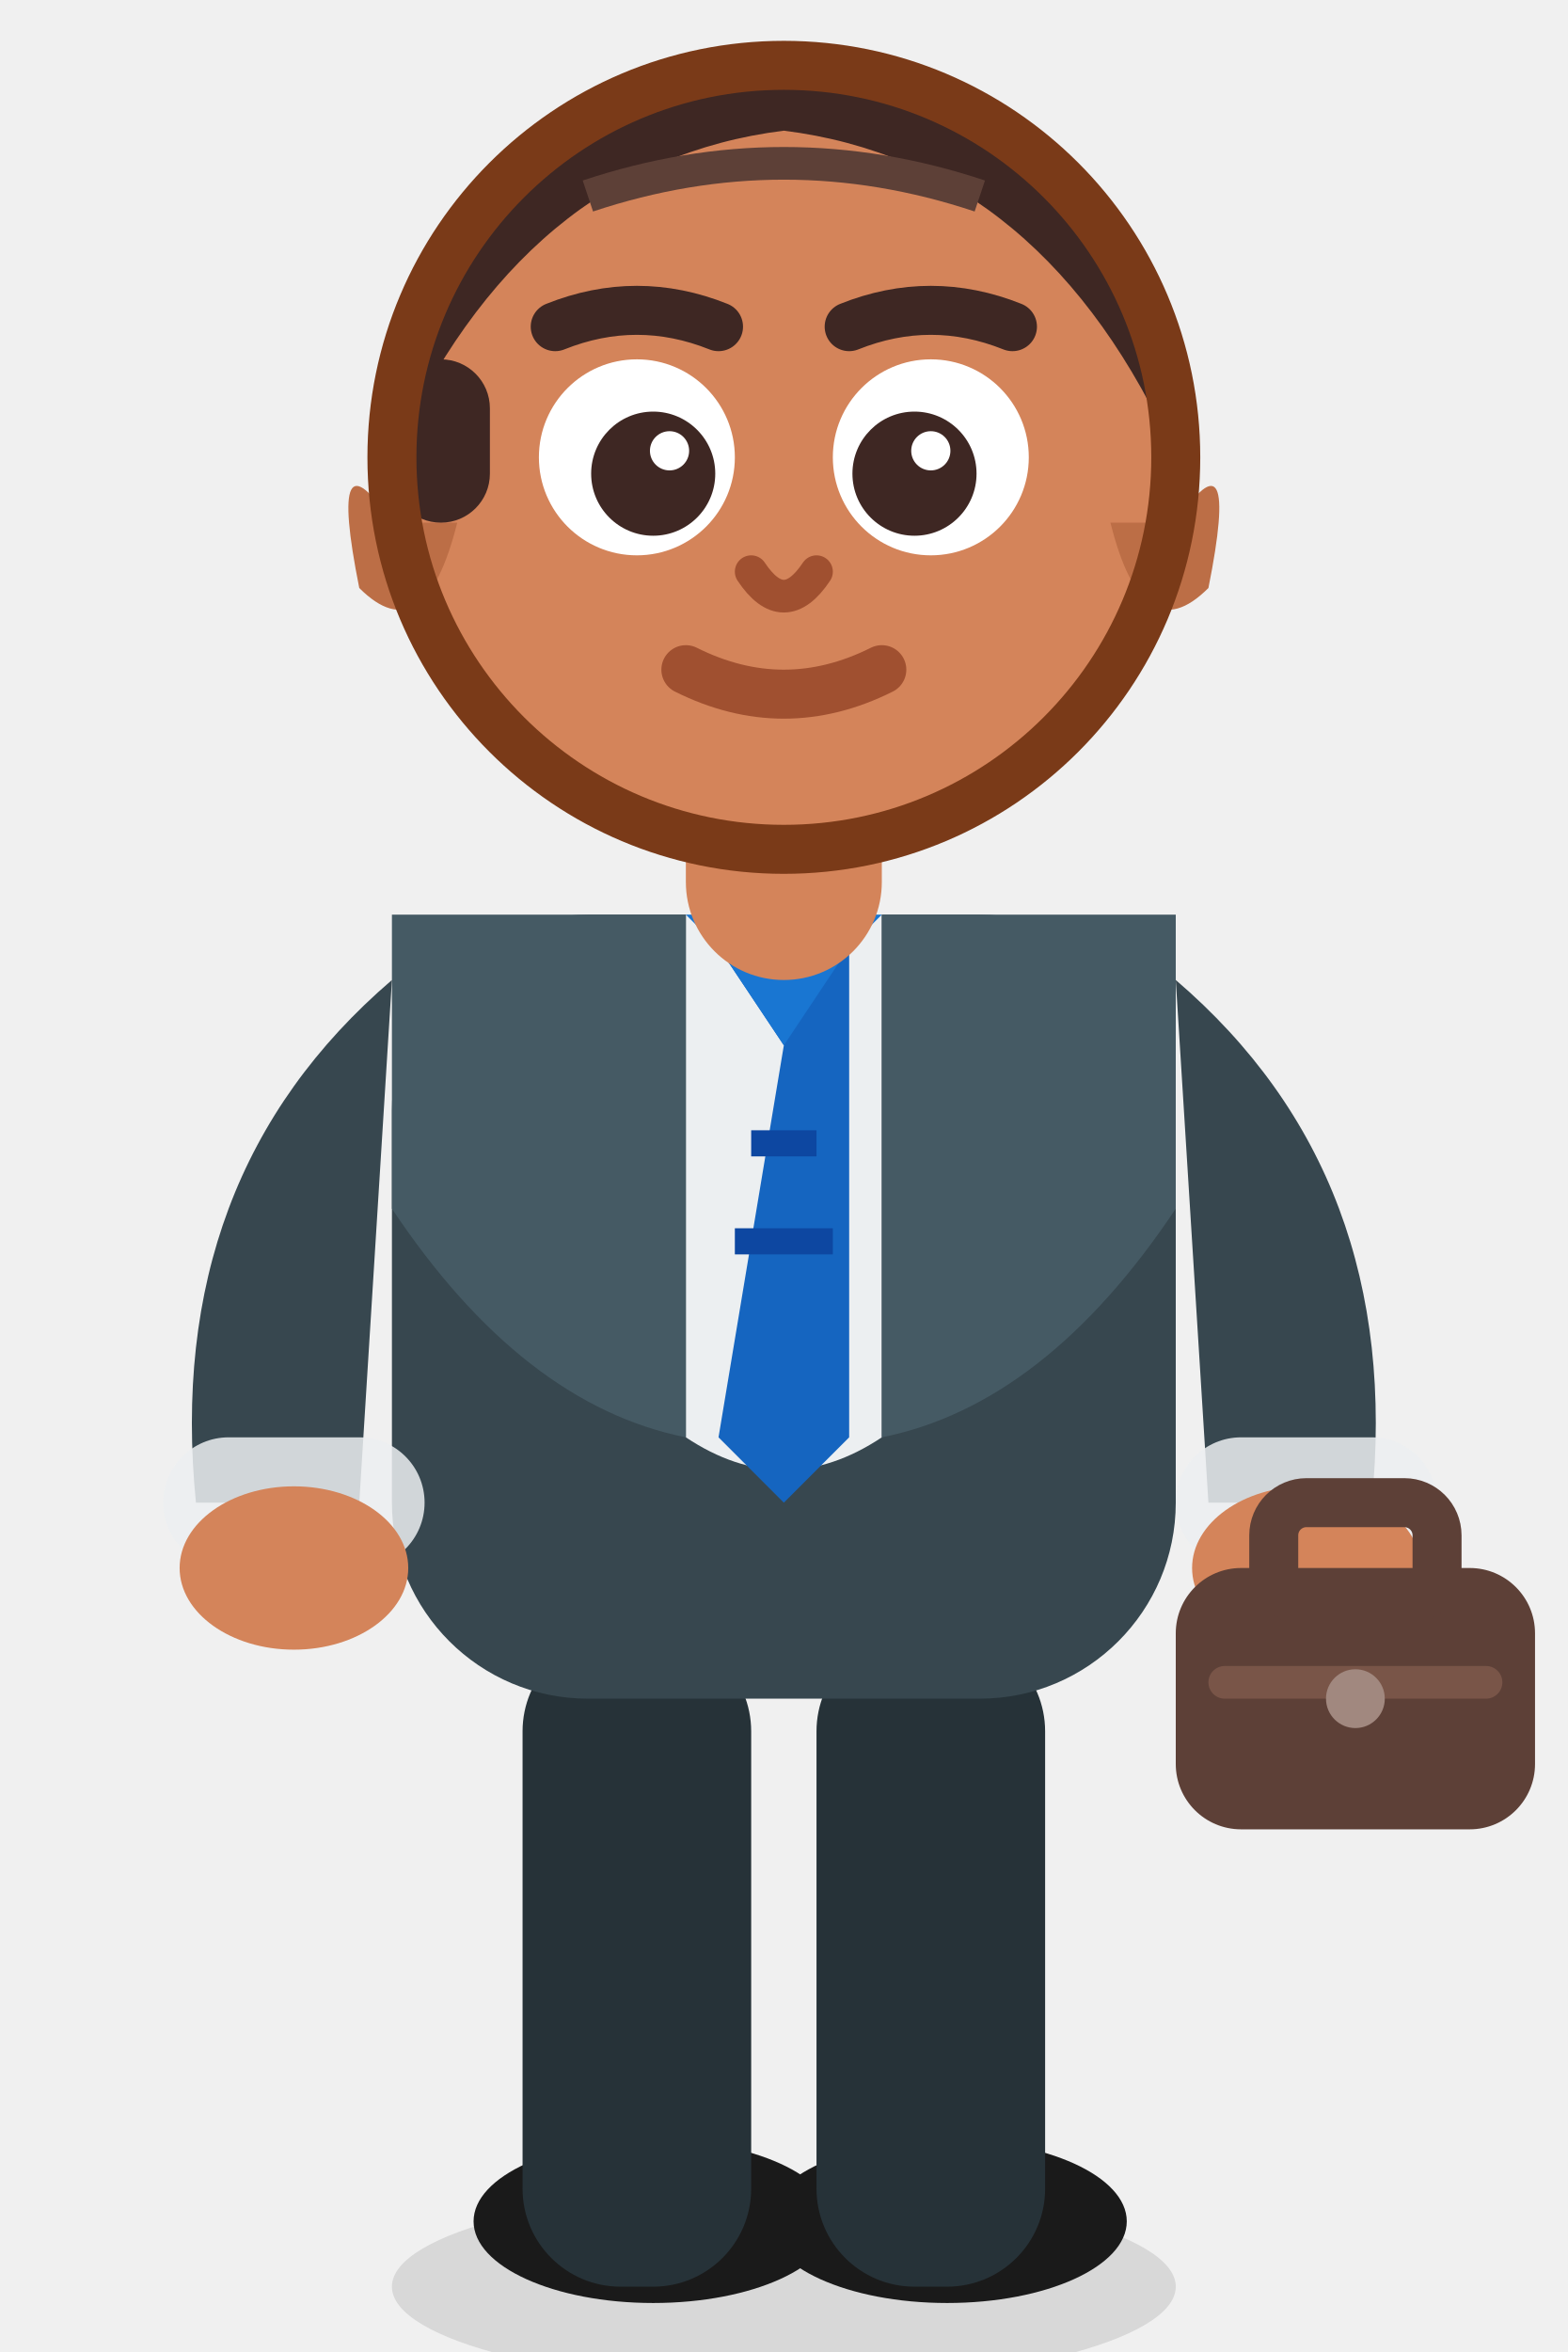
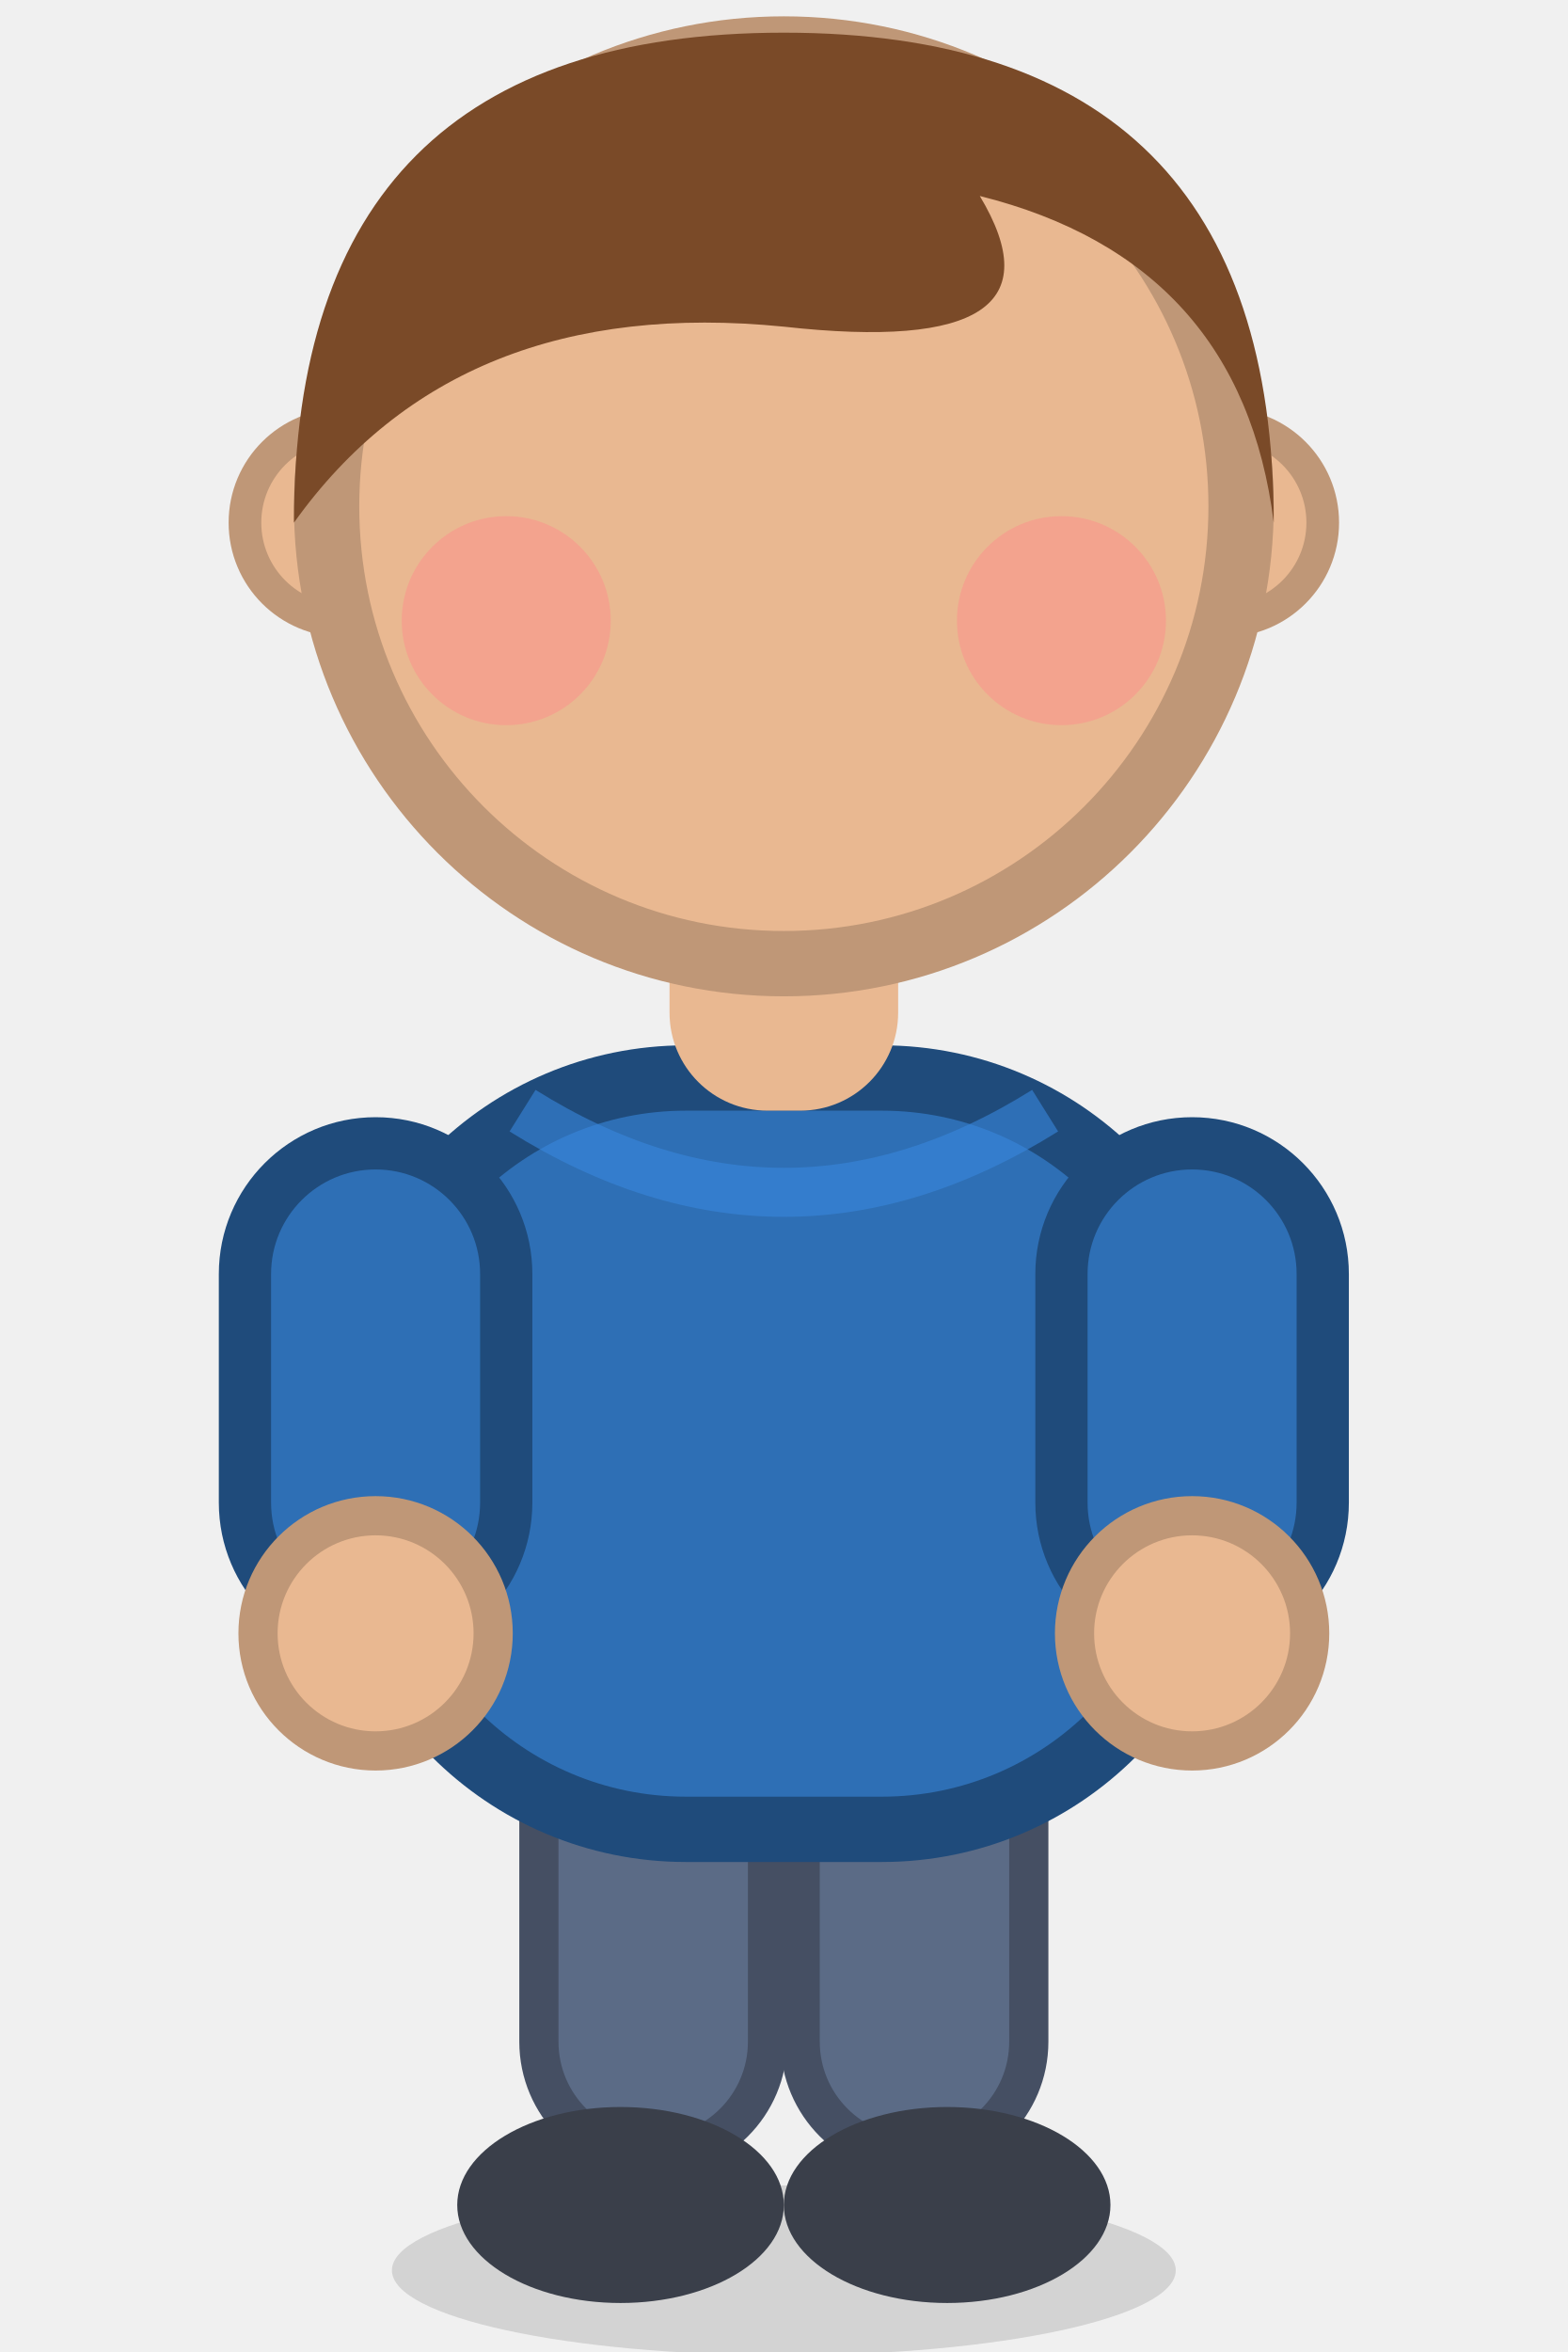
<svg xmlns="http://www.w3.org/2000/svg" viewBox="0 0 48 72">
-   <ellipse cx="24" cy="70" rx="12" ry="3" fill="#0000001A" />
-   <ellipse cx="20" cy="68" rx="5.5" ry="2.5" fill="#1A1A1A" />
-   <ellipse cx="29" cy="68" rx="5.5" ry="2.5" fill="#1A1A1A" />
-   <rect x="16" y="50" width="7" height="20" rx="3" fill="#263238" />
-   <rect x="25" y="50" width="7" height="20" rx="3" fill="#263238" />
-   <rect x="12" y="28" width="24" height="24" rx="6" fill="#37474F" />
-   <path d="M21 28 L27 28 L27 44 Q24 46 21 44 Z" fill="#ECEFF1" />
-   <path d="M12 28 L21 28 L21 44 Q16 43 12 37 Z" fill="#455A64" />
-   <path d="M36 28 L27 28 L27 44 Q32 43 36 37 Z" fill="#455A64" />
-   <polygon points="22,29 24,32 22,44 24,46 26,44 26,29" fill="#1565C0" />
-   <polygon points="21,28 27,28 26,29 24,32 22,29" fill="#1976D2" />
-   <path d="M23 35 L25 35" stroke="#0D47A1" stroke-width="0.8" />
-   <path d="M22.5 38 L25.5 38" stroke="#0D47A1" stroke-width="0.8" />
-   <path d="M12 30 Q5 36 6 46 L11 46 L12 30 Z" fill="#37474F" />
-   <rect x="5" y="44" width="8" height="4" rx="2" fill="#ECEFF1" opacity="0.85" />
-   <ellipse cx="9" cy="48" rx="3.5" ry="2.5" fill="#D4845A" />
-   <path d="M36 30 Q43 36 42 46 L37 46 L36 30 Z" fill="#37474F" />
-   <rect x="36" y="44" width="8" height="4" rx="2" fill="#ECEFF1" opacity="0.85" />
-   <ellipse cx="40" cy="48" rx="3.5" ry="2.5" fill="#D4845A" />
-   <rect x="36" y="48" width="11" height="8" rx="2" fill="#5D4037" />
-   <rect x="39" y="46" width="5" height="3" rx="1" fill="none" stroke="#5D4037" stroke-width="1.5" />
-   <rect x="37" y="51" width="9" height="1" rx="0.5" fill="#795548" />
-   <circle cx="41.5" cy="52" r="0.9" fill="#A1887F" />
-   <rect x="21" y="22" width="6" height="8" rx="3" fill="#D4845A" />
-   <circle cx="24" cy="14" r="12" fill="#D4845A" />
-   <path d="M12 16 Q10 13 11 18 Q13 20 14 16 Z" fill="#BC6E46" />
-   <path d="M36 16 Q38 13 37 18 Q35 20 34 16 Z" fill="#BC6E46" />
-   <path d="M12 11 Q13 3 24 2 Q35 3 36 11 L36 14 Q32 5 24 4 Q16 5 12 14 Z" fill="#3E2723" />
-   <rect x="12" y="11" width="3" height="5" rx="1.5" fill="#3E2723" />
-   <path d="M18 6 Q24 4 30 6" fill="none" stroke="#5D4037" stroke-width="1" />
-   <circle cx="19.5" cy="14" r="3" fill="white" />
-   <circle cx="20" cy="14.5" r="1.9" fill="#3E2723" />
-   <circle cx="20.5" cy="13.8" r="0.6" fill="white" />
-   <circle cx="28.5" cy="14" r="3" fill="white" />
-   <circle cx="28" cy="14.5" r="1.9" fill="#3E2723" />
-   <circle cx="28.5" cy="13.8" r="0.6" fill="white" />
-   <path d="M17 10 Q19.5 9 22 10" stroke="#3E2723" stroke-width="1.5" fill="none" stroke-linecap="round" />
-   <path d="M26 10 Q28.5 9 31 10" stroke="#3E2723" stroke-width="1.5" fill="none" stroke-linecap="round" />
-   <path d="M23 17.5 Q24 19 25 17.5" stroke="#A05030" stroke-width="1" fill="none" stroke-linecap="round" />
-   <path d="M21 20.5 Q24 22 27 20.5" stroke="#A05030" stroke-width="1.5" fill="none" stroke-linecap="round" />
-   <circle cx="24" cy="14" r="12" fill="none" stroke="#7A3A18" stroke-width="1.5" />
+   <ellipse cx="24" cy="69.5" rx="12" ry="2.6" fill="#0000001f" />
+   <rect x="16.5" y="50" width="7" height="16" rx="3.5" fill="#5B6B86" stroke="#454f63" stroke-width="1.2" />
+   <rect x="24.5" y="50" width="7" height="16" rx="3.5" fill="#5B6B86" stroke="#454f63" stroke-width="1.2" />
+   <ellipse cx="19" cy="67.5" rx="5" ry="3" fill="#3a3f4a" />
+   <ellipse cx="29" cy="67.5" rx="5" ry="3" fill="#3a3f4a" />
+   <rect x="11" y="33" width="26" height="23" rx="10" fill="#2e6fb5" stroke="#1f4b7b" stroke-width="2" />
+   <path d="M16 34 Q24 39 32 34" fill="none" stroke="#3887dd" stroke-width="1.5" opacity="0.6" />
+   <rect x="7.5" y="35" width="8" height="15" rx="4" fill="#2e6fb5" stroke="#1f4b7b" stroke-width="1.6" />
+   <rect x="32.5" y="35" width="8" height="15" rx="4" fill="#2e6fb5" stroke="#1f4b7b" stroke-width="1.6" />
+   <circle cx="11.5" cy="50" r="3.6" fill="#e9b891" stroke="#bf9777" stroke-width="1.2" />
+   <circle cx="36.5" cy="50" r="3.6" fill="#e9b891" stroke="#bf9777" stroke-width="1.2" />
+   <rect x="20.5" y="27" width="7" height="7" rx="3" fill="#e9b891" />
+   <circle cx="10.5" cy="16" r="3" fill="#e9b891" stroke="#bf9777" stroke-width="1" />
+   <circle cx="37.5" cy="16" r="3" fill="#e9b891" stroke="#bf9777" stroke-width="1" />
+   <circle cx="24" cy="15.5" r="14" fill="#e9b891" stroke="#bf9777" stroke-width="2" />
+   <path d="M9 16 Q9 1 24 1 Q39 1 39 16 Q38 8 30 6 Q33 11 24 10 Q14 9 9 16 Z" fill="#7a4a28" />
+   <circle cx="15.5" cy="19" r="3.2" fill="#FF8A8A" opacity="0.45" />
+   <circle cx="32.5" cy="19" r="3.2" fill="#FF8A8A" opacity="0.45" />
</svg>
